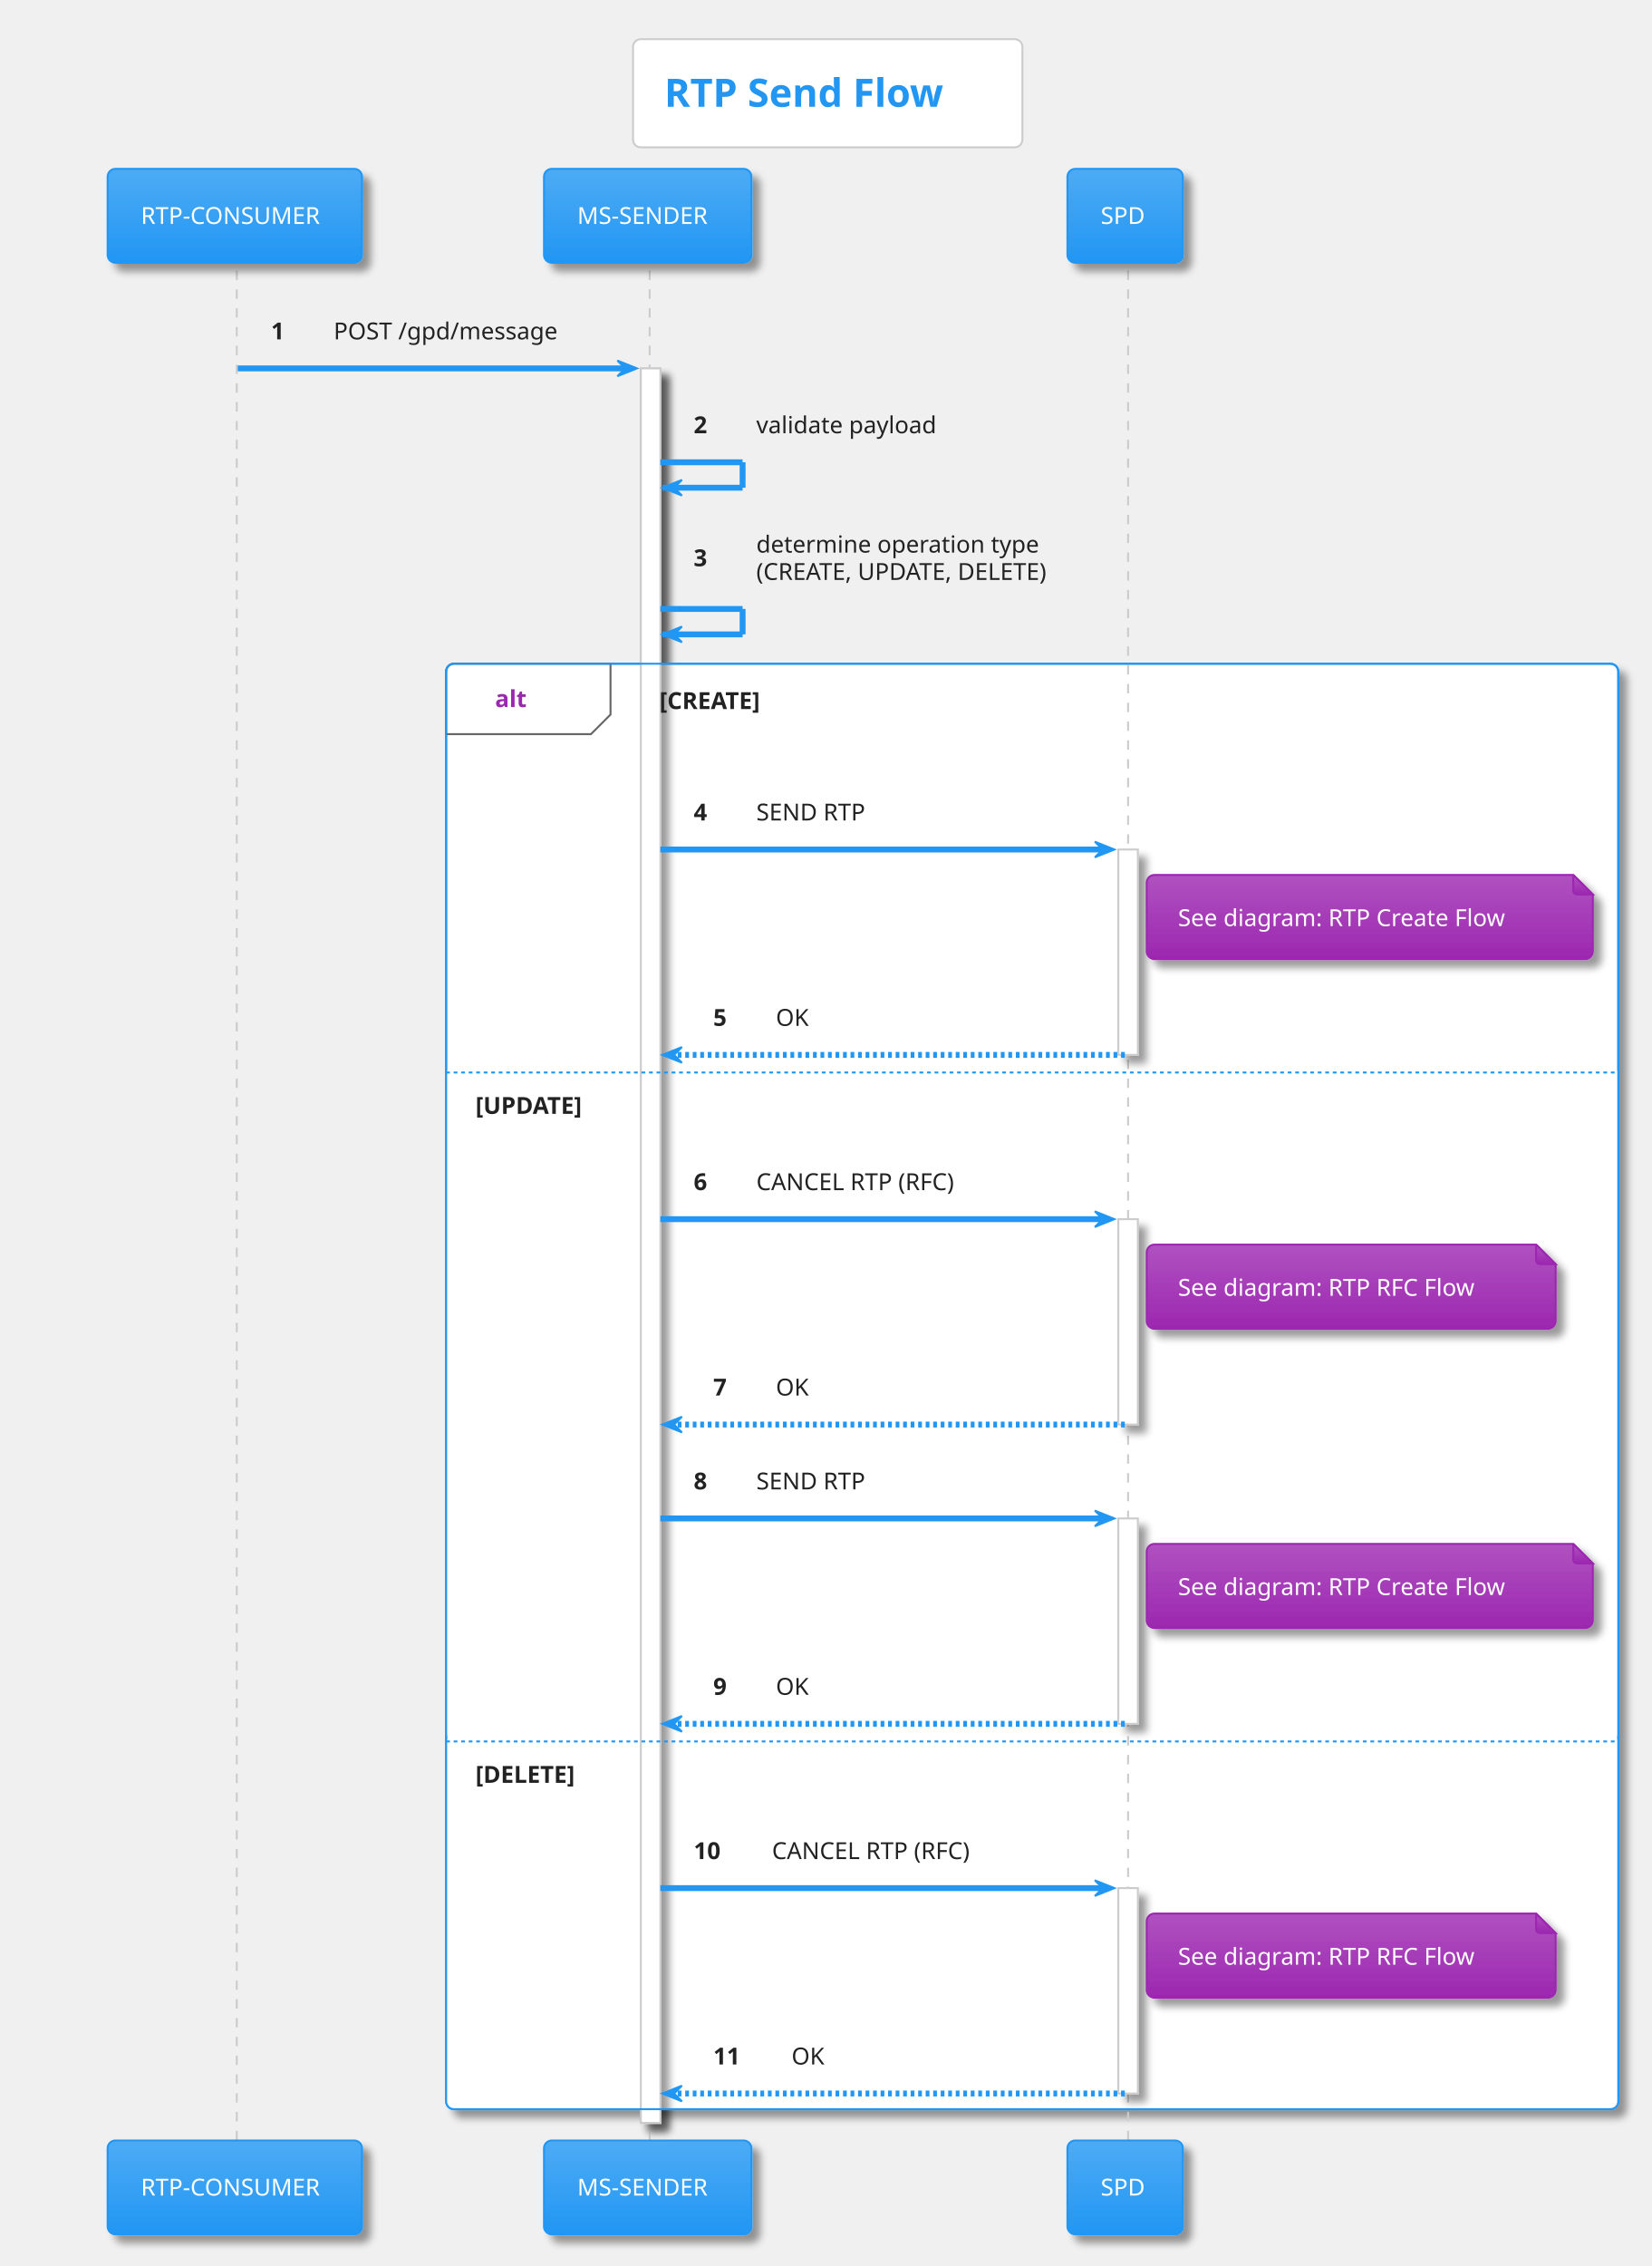
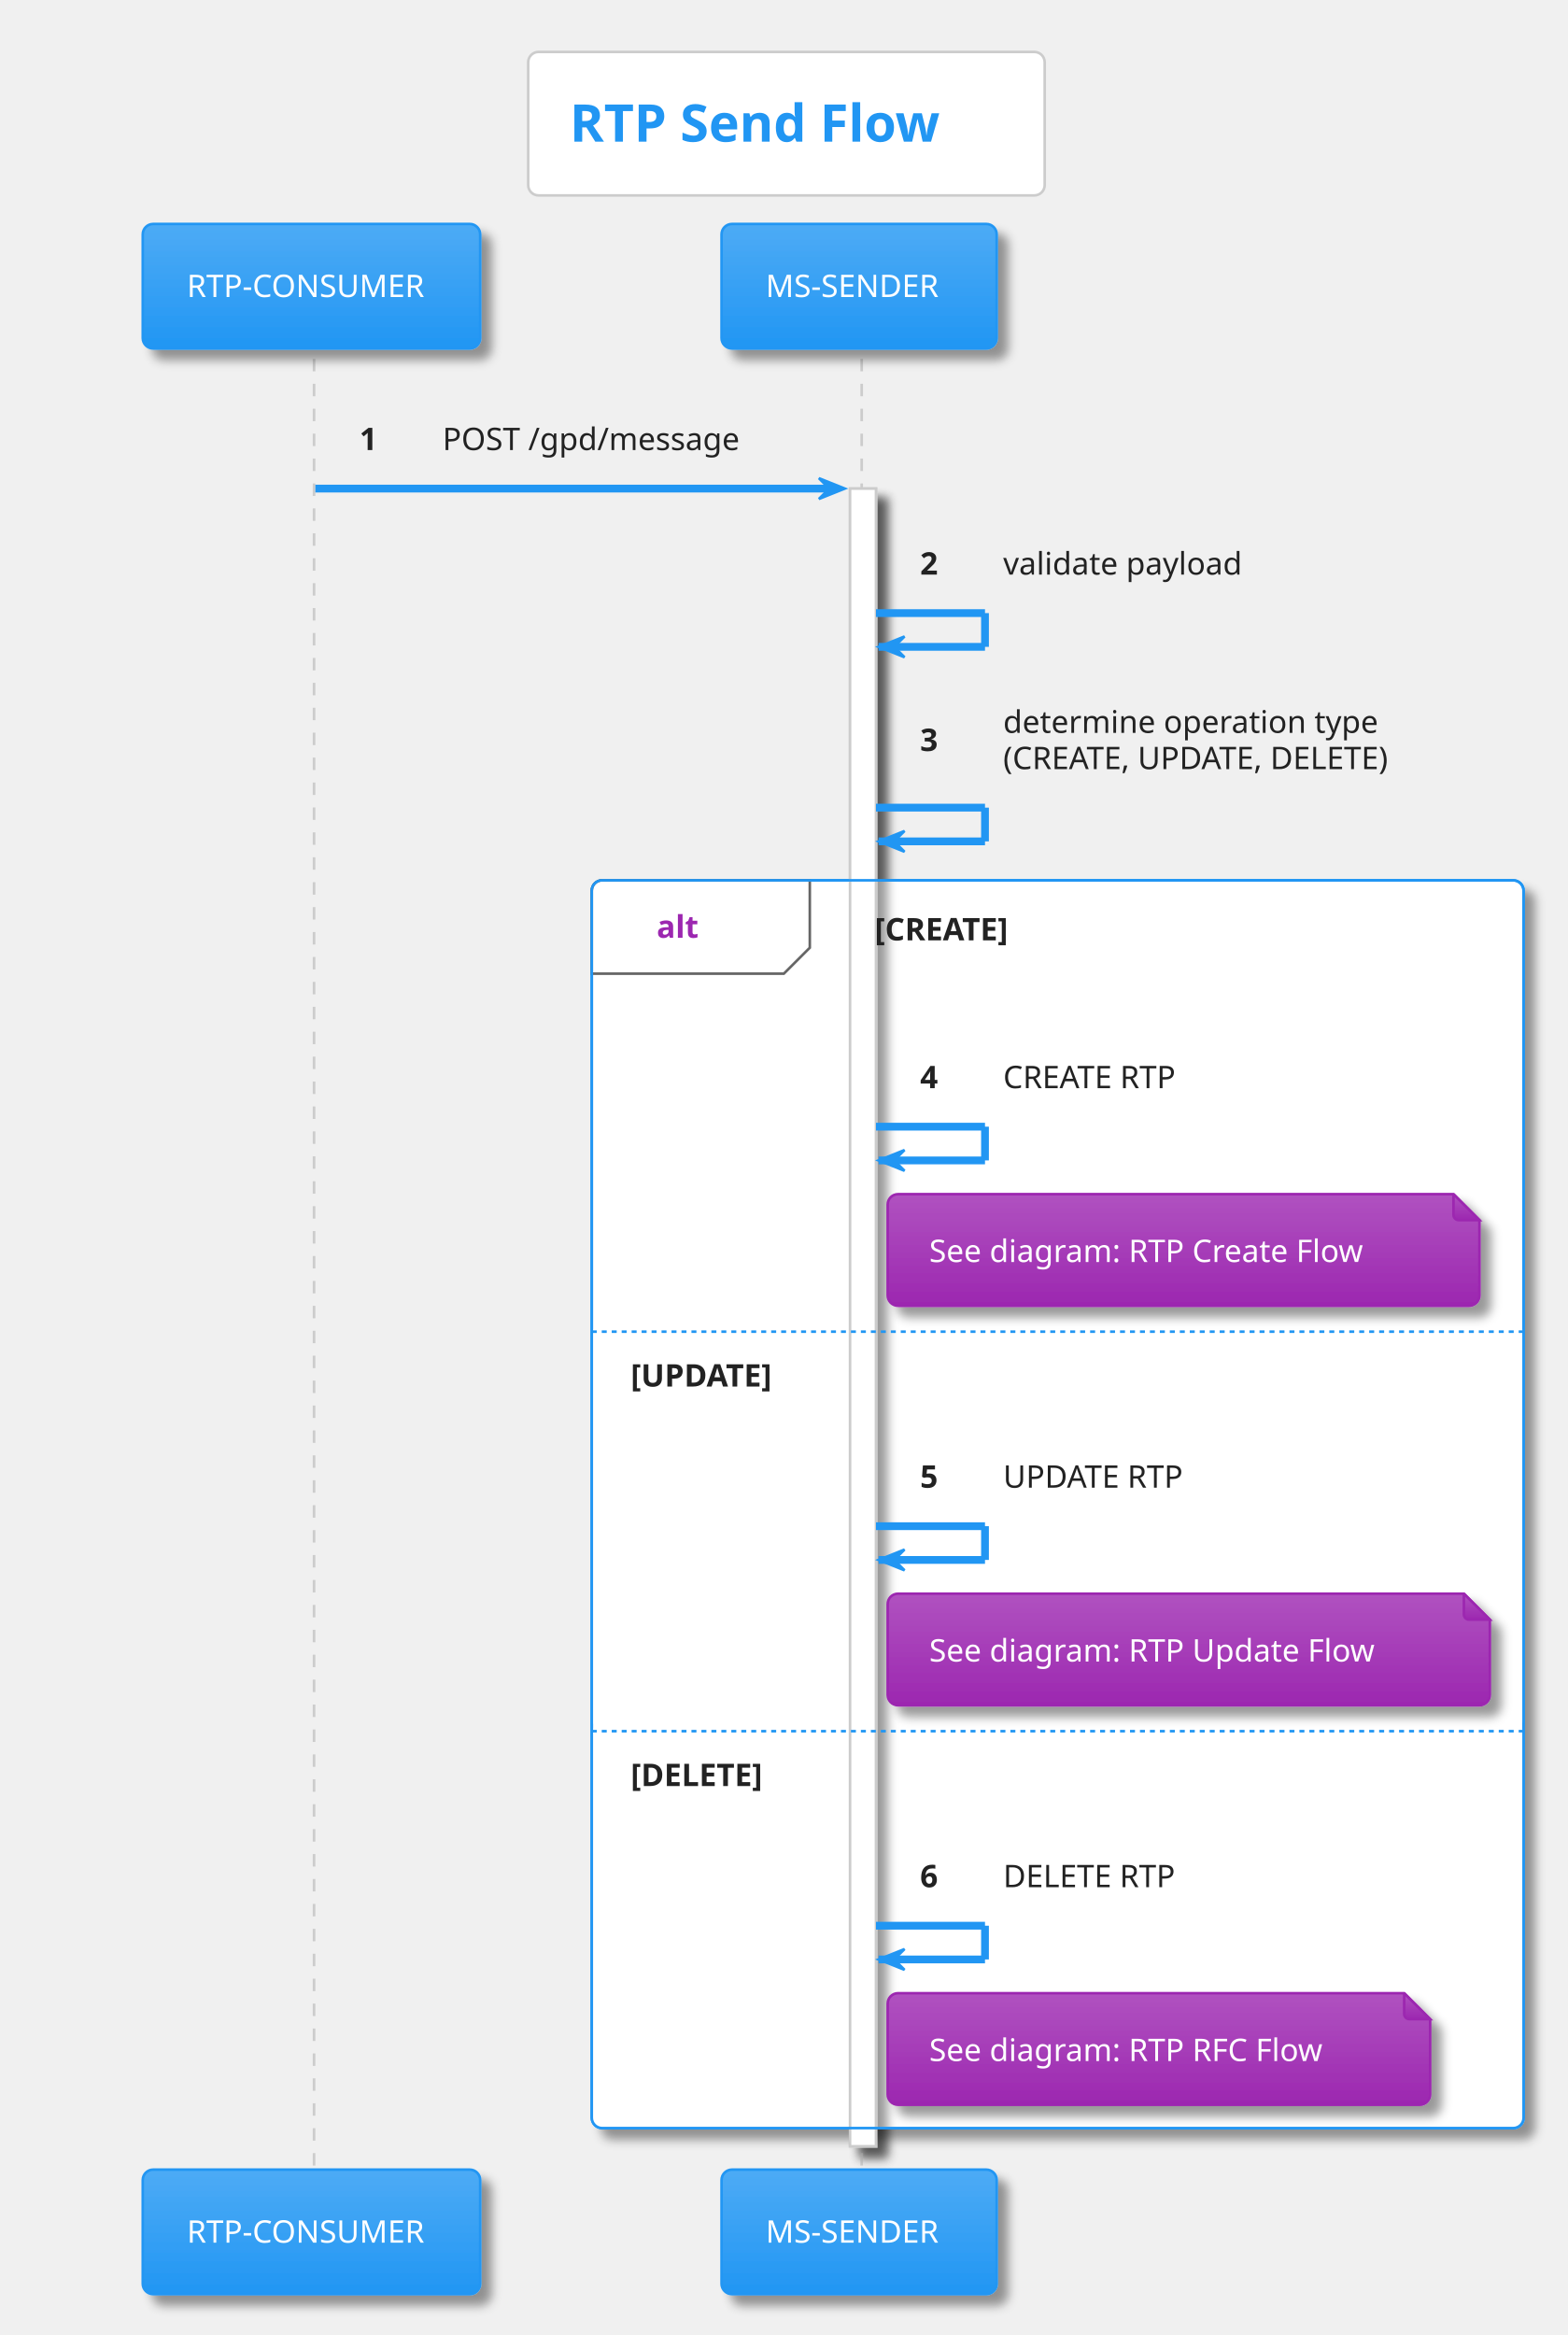
- <svg xmlns="http://www.w3.org/2000/svg" contentStyleType="text/css" height="1206.25px" preserveAspectRatio="none" style="width:879px;height:1206px;" version="1.1" viewBox="0 0 879 1206" width="879.167px" zoomAndPan="magnify">
+ <svg xmlns="http://www.w3.org/2000/svg" contentStyleType="text/css" height="937.5px" preserveAspectRatio="none" style="width:629px;height:937px;" version="1.1" viewBox="0 0 629 937" width="629.167px" zoomAndPan="magnify">
  <defs>
-     <linearGradient id="gxe1n2tz67vhg0" x1="50%" x2="50%" y1="0%" y2="100%">
+     <linearGradient id="g13zf2xeybjldn0" x1="50%" x2="50%" y1="0%" y2="100%">
      <stop offset="0%" stop-color="#FFFFFF" />
      <stop offset="100%" stop-color="#FFFFFF" />
    </linearGradient>
-     <filter height="300%" id="fxe1n2tz67vhg" width="300%" x="-1" y="-1">
+     <filter height="300%" id="f13zf2xeybjldn" width="300%" x="-1" y="-1">
      <feGaussianBlur result="blurOut" stdDeviation="2.083" />
      <feColorMatrix in="blurOut" result="blurOut2" type="matrix" values="0 0 0 0 0 0 0 0 0 0 0 0 0 0 0 0 0 0 .4 0" />
      <feOffset dx="4.167" dy="4.167" in="blurOut2" result="blurOut3" />
      <feBlend in="SourceGraphic" in2="blurOut3" mode="normal" />
    </filter>
-     <linearGradient id="gxe1n2tz67vhg1" x1="50%" x2="50%" y1="0%" y2="100%">
+     <linearGradient id="g13zf2xeybjldn1" x1="50%" x2="50%" y1="0%" y2="100%">
      <stop offset="0%" stop-color="#4DABF5" />
      <stop offset="100%" stop-color="#2196F3" />
    </linearGradient>
-     <linearGradient id="gxe1n2tz67vhg2" x1="50%" x2="50%" y1="0%" y2="100%">
+     <linearGradient id="g13zf2xeybjldn2" x1="50%" x2="50%" y1="0%" y2="100%">
      <stop offset="0%" stop-color="#B052C0" />
      <stop offset="100%" stop-color="#9C27B0" />
    </linearGradient>
  </defs>
  <g>
-     <rect fill="url(#gxe1n2tz67vhg0)" height="57.585" id="_title" rx="4.167" ry="4.167" style="stroke:#CCCCCC;stroke-width:1.042;" width="207.292" x="336.979" y="20.833" />
-     <text fill="#2196F3" font-family="Verdana" font-size="20.833" font-weight="bold" lengthAdjust="spacing" textLength="173.958" x="353.646" y="56.838">RTP Send Flow</text>
-     <rect fill="#FFFFFF" filter="url(#fxe1n2tz67vhg)" height="933.756" style="stroke:#CCCCCC;stroke-width:1.042;" width="10.417" x="341.146" y="196.061" />
-     <rect fill="#FFFFFF" filter="url(#fxe1n2tz67vhg)" height="109.31" style="stroke:#CCCCCC;stroke-width:1.042;" width="10.417" x="595.312" y="452.116" />
-     <rect fill="#FFFFFF" filter="url(#fxe1n2tz67vhg)" height="109.31" style="stroke:#CCCCCC;stroke-width:1.042;" width="10.417" x="595.312" y="648.861" />
-     <rect fill="#FFFFFF" filter="url(#fxe1n2tz67vhg)" height="109.31" style="stroke:#CCCCCC;stroke-width:1.042;" width="10.417" x="595.312" y="808.138" />
-     <rect fill="#FFFFFF" filter="url(#fxe1n2tz67vhg)" height="109.31" style="stroke:#CCCCCC;stroke-width:1.042;" width="10.417" x="595.312" y="1004.883" />
-     <rect fill="url(#gxe1n2tz67vhg0)" filter="url(#fxe1n2tz67vhg)" height="769.271" rx="4.167" ry="4.167" style="stroke:#2196F3;stroke-width:1.042;" width="623.958" x="237.5" y="353.255" />
-     <path d="M237.5,569.759 L861.458,569.759 L861.458,921.615 A4.167,4.167 0 0 1 857.292,925.781 L241.667,925.781 A4.167,4.167 0 0 1 237.5,921.615 L237.5,569.759 " fill="url(#gxe1n2tz67vhg0)" style="stroke:none;stroke-width:1.042;" />
-     <path d="M237.5,925.781 L861.458,925.781 L861.458,1118.359 A4.167,4.167 0 0 1 857.292,1122.526 L241.667,1122.526 A4.167,4.167 0 0 1 237.5,1118.359 L237.5,925.781 " fill="url(#gxe1n2tz67vhg0)" style="stroke:none;stroke-width:1.042;" />
-     <line style="stroke:#CCCCCC;stroke-width:1.042;stroke-dasharray:5.0,5.0;" x1="126.042" x2="126.042" y1="144.01" y2="1140.234" />
-     <line style="stroke:#CCCCCC;stroke-width:1.042;stroke-dasharray:5.0,5.0;" x1="345.833" x2="345.833" y1="144.01" y2="1140.234" />
-     <line style="stroke:#CCCCCC;stroke-width:1.042;stroke-dasharray:5.0,5.0;" x1="600.521" x2="600.521" y1="144.01" y2="1140.234" />
-     <rect fill="url(#gxe1n2tz67vhg1)" filter="url(#fxe1n2tz67vhg)" height="49.967" rx="4.167" ry="4.167" style="stroke:#2196F3;stroke-width:1.042;" width="135.417" x="57.292" y="89.876" />
+     <rect fill="url(#g13zf2xeybjldn0)" height="57.585" id="_title" rx="4.167" ry="4.167" style="stroke:#CCCCCC;stroke-width:1.042;" width="207.292" x="211.979" y="20.833" />
+     <text fill="#2196F3" font-family="Verdana" font-size="20.833" font-weight="bold" lengthAdjust="spacing" textLength="173.958" x="228.646" y="56.838">RTP Send Flow</text>
+     <rect fill="#FFFFFF" filter="url(#f13zf2xeybjldn)" height="665.202" style="stroke:#CCCCCC;stroke-width:1.042;" width="10.417" x="341.146" y="196.061" />
+     <rect fill="url(#g13zf2xeybjldn0)" filter="url(#f13zf2xeybjldn)" height="500.716" rx="4.167" ry="4.167" style="stroke:#2196F3;stroke-width:1.042;" width="373.958" x="237.5" y="353.255" />
+     <path d="M237.5,533.333 L611.458,533.333 L611.458,689.486 A4.167,4.167 0 0 1 607.292,693.652 L241.667,693.652 A4.167,4.167 0 0 1 237.5,689.486 L237.5,533.333 " fill="url(#g13zf2xeybjldn0)" style="stroke:none;stroke-width:1.042;" />
+     <path d="M237.5,693.652 L611.458,693.652 L611.458,849.805 A4.167,4.167 0 0 1 607.292,853.971 L241.667,853.971 A4.167,4.167 0 0 1 237.5,849.805 L237.5,693.652 " fill="url(#g13zf2xeybjldn0)" style="stroke:none;stroke-width:1.042;" />
+     <line style="stroke:#CCCCCC;stroke-width:1.042;stroke-dasharray:5.0,5.0;" x1="126.042" x2="126.042" y1="144.01" y2="871.68" />
+     <line style="stroke:#CCCCCC;stroke-width:1.042;stroke-dasharray:5.0,5.0;" x1="345.833" x2="345.833" y1="144.01" y2="871.68" />
+     <rect fill="url(#g13zf2xeybjldn1)" filter="url(#f13zf2xeybjldn)" height="49.967" rx="4.167" ry="4.167" style="stroke:#2196F3;stroke-width:1.042;" width="135.417" x="57.292" y="89.876" />
    <text fill="#FFFFFF" font-family="Verdana" font-size="12.5" lengthAdjust="spacing" textLength="100" x="75" y="119.187">RTP-CONSUMER</text>
-     <rect fill="url(#gxe1n2tz67vhg1)" filter="url(#fxe1n2tz67vhg)" height="49.967" rx="4.167" ry="4.167" style="stroke:#2196F3;stroke-width:1.042;" width="135.417" x="57.292" y="1139.193" />
-     <text fill="#FFFFFF" font-family="Verdana" font-size="12.5" lengthAdjust="spacing" textLength="100" x="75" y="1168.504">RTP-CONSUMER</text>
-     <rect fill="url(#gxe1n2tz67vhg1)" filter="url(#fxe1n2tz67vhg)" height="49.967" rx="4.167" ry="4.167" style="stroke:#2196F3;stroke-width:1.042;" width="110.417" x="289.583" y="89.876" />
+     <rect fill="url(#g13zf2xeybjldn1)" filter="url(#f13zf2xeybjldn)" height="49.967" rx="4.167" ry="4.167" style="stroke:#2196F3;stroke-width:1.042;" width="135.417" x="57.292" y="870.638" />
+     <text fill="#FFFFFF" font-family="Verdana" font-size="12.5" lengthAdjust="spacing" textLength="100" x="75" y="899.949">RTP-CONSUMER</text>
+     <rect fill="url(#g13zf2xeybjldn1)" filter="url(#f13zf2xeybjldn)" height="49.967" rx="4.167" ry="4.167" style="stroke:#2196F3;stroke-width:1.042;" width="110.417" x="289.583" y="89.876" />
    <text fill="#FFFFFF" font-family="Verdana" font-size="12.5" lengthAdjust="spacing" textLength="75" x="307.292" y="119.187">MS-SENDER</text>
-     <rect fill="url(#gxe1n2tz67vhg1)" filter="url(#fxe1n2tz67vhg)" height="49.967" rx="4.167" ry="4.167" style="stroke:#2196F3;stroke-width:1.042;" width="110.417" x="289.583" y="1139.193" />
-     <text fill="#FFFFFF" font-family="Verdana" font-size="12.5" lengthAdjust="spacing" textLength="75" x="307.292" y="1168.504">MS-SENDER</text>
-     <rect fill="url(#gxe1n2tz67vhg1)" filter="url(#fxe1n2tz67vhg)" height="49.967" rx="4.167" ry="4.167" style="stroke:#2196F3;stroke-width:1.042;" width="61.458" x="568.229" y="89.876" />
-     <text fill="#FFFFFF" font-family="Verdana" font-size="12.5" lengthAdjust="spacing" textLength="26.042" x="585.938" y="119.187">SPD</text>
-     <rect fill="url(#gxe1n2tz67vhg1)" filter="url(#fxe1n2tz67vhg)" height="49.967" rx="4.167" ry="4.167" style="stroke:#2196F3;stroke-width:1.042;" width="61.458" x="568.229" y="1139.193" />
-     <text fill="#FFFFFF" font-family="Verdana" font-size="12.5" lengthAdjust="spacing" textLength="26.042" x="585.938" y="1168.504">SPD</text>
-     <rect fill="#FFFFFF" filter="url(#fxe1n2tz67vhg)" height="933.756" style="stroke:#CCCCCC;stroke-width:1.042;" width="10.417" x="341.146" y="196.061" />
-     <rect fill="#FFFFFF" filter="url(#fxe1n2tz67vhg)" height="109.31" style="stroke:#CCCCCC;stroke-width:1.042;" width="10.417" x="595.312" y="452.116" />
-     <rect fill="#FFFFFF" filter="url(#fxe1n2tz67vhg)" height="109.31" style="stroke:#CCCCCC;stroke-width:1.042;" width="10.417" x="595.312" y="648.861" />
-     <rect fill="#FFFFFF" filter="url(#fxe1n2tz67vhg)" height="109.31" style="stroke:#CCCCCC;stroke-width:1.042;" width="10.417" x="595.312" y="808.138" />
-     <rect fill="#FFFFFF" filter="url(#fxe1n2tz67vhg)" height="109.31" style="stroke:#CCCCCC;stroke-width:1.042;" width="10.417" x="595.312" y="1004.883" />
+     <rect fill="url(#g13zf2xeybjldn1)" filter="url(#f13zf2xeybjldn)" height="49.967" rx="4.167" ry="4.167" style="stroke:#2196F3;stroke-width:1.042;" width="110.417" x="289.583" y="870.638" />
+     <text fill="#FFFFFF" font-family="Verdana" font-size="12.5" lengthAdjust="spacing" textLength="75" x="307.292" y="899.949">MS-SENDER</text>
+     <rect fill="#FFFFFF" filter="url(#f13zf2xeybjldn)" height="665.202" style="stroke:#CCCCCC;stroke-width:1.042;" width="10.417" x="341.146" y="196.061" />
    <polygon fill="#2196F3" points="328.646,191.894,339.062,196.061,328.646,200.228,332.812,196.061" style="stroke:#2196F3;stroke-width:1.042;" />
    <line style="stroke:#2196F3;stroke-width:3.125;" x1="126.562" x2="334.896" y1="196.061" y2="196.061" />
    <text fill="#222222" font-family="Verdana" font-size="12.5" font-weight="bold" lengthAdjust="spacing" textLength="8.333" x="144.271" y="180.613">1</text>
    <text fill="#222222" font-family="Verdana" font-size="12.5" lengthAdjust="spacing" textLength="130.208" x="177.604" y="180.613">POST /gpd/message</text>
    <line style="stroke:#2196F3;stroke-width:3.125;" x1="351.562" x2="395.312" y1="246.029" y2="246.029" />
    <line style="stroke:#2196F3;stroke-width:3.125;" x1="395.312" x2="395.312" y1="246.029" y2="259.57" />
    <line style="stroke:#2196F3;stroke-width:3.125;" x1="352.604" x2="395.312" y1="259.57" y2="259.57" />
    <polygon fill="#2196F3" points="363.021,255.404,352.604,259.57,363.021,263.737,358.854,259.57" style="stroke:#2196F3;stroke-width:1.042;" />
    <text fill="#222222" font-family="Verdana" font-size="12.5" font-weight="bold" lengthAdjust="spacing" textLength="8.333" x="369.271" y="230.581">2</text>
    <text fill="#222222" font-family="Verdana" font-size="12.5" lengthAdjust="spacing" textLength="106.25" x="402.604" y="230.581">validate payload</text>
    <line style="stroke:#2196F3;stroke-width:3.125;" x1="351.562" x2="395.312" y1="324.089" y2="324.089" />
    <line style="stroke:#2196F3;stroke-width:3.125;" x1="395.312" x2="395.312" y1="324.089" y2="337.63" />
    <line style="stroke:#2196F3;stroke-width:3.125;" x1="352.604" x2="395.312" y1="337.63" y2="337.63" />
    <polygon fill="#2196F3" points="363.021,333.464,352.604,337.63,363.021,341.797,358.854,337.63" style="stroke:#2196F3;stroke-width:1.042;" />
    <text fill="#222222" font-family="Verdana" font-size="12.5" font-weight="bold" lengthAdjust="spacing" textLength="8.333" x="369.271" y="301.365">3</text>
    <text fill="#222222" font-family="Verdana" font-size="12.5" lengthAdjust="spacing" textLength="166.667" x="402.604" y="294.09">determine operation type</text>
    <text fill="#222222" font-family="Verdana" font-size="12.5" lengthAdjust="spacing" textLength="175" x="402.604" y="308.64">(CREATE, UPDATE, DELETE)</text>
    <path d="M241.667,353.255 L325,353.255 L325,380.306 L314.583,390.723 L237.5,390.723 L237.5,357.422 A4.167,4.167 0 0 1 241.667,353.255 " fill="#FFFFFF" style="stroke:#666666;stroke-width:1.042;" />
-     <rect fill="none" height="769.271" rx="4.167" ry="4.167" style="stroke:#2196F3;stroke-width:1.042;" width="623.958" x="237.5" y="353.255" />
+     <rect fill="none" height="500.716" rx="4.167" ry="4.167" style="stroke:#2196F3;stroke-width:1.042;" width="373.958" x="237.5" y="353.255" />
    <text fill="#9C27B0" font-family="Verdana" font-size="12.5" font-weight="bold" lengthAdjust="spacing" textLength="19.792" x="263.542" y="376.316">alt</text>
    <text fill="#222222" font-family="Verdana" font-size="12.5" font-weight="bold" lengthAdjust="spacing" textLength="63.542" x="351.042" y="377.358">[CREATE]</text>
-     <polygon fill="#2196F3" points="582.812,447.949,593.229,452.116,582.812,456.283,586.979,452.116" style="stroke:#2196F3;stroke-width:1.042;" />
-     <line style="stroke:#2196F3;stroke-width:3.125;" x1="351.562" x2="589.062" y1="452.116" y2="452.116" />
+     <line style="stroke:#2196F3;stroke-width:3.125;" x1="351.562" x2="395.312" y1="452.116" y2="452.116" />
+     <line style="stroke:#2196F3;stroke-width:3.125;" x1="395.312" x2="395.312" y1="452.116" y2="465.658" />
+     <line style="stroke:#2196F3;stroke-width:3.125;" x1="352.604" x2="395.312" y1="465.658" y2="465.658" />
+     <polygon fill="#2196F3" points="363.021,461.491,352.604,465.658,363.021,469.824,358.854,465.658" style="stroke:#2196F3;stroke-width:1.042;" />
    <text fill="#222222" font-family="Verdana" font-size="12.5" font-weight="bold" lengthAdjust="spacing" textLength="8.333" x="369.271" y="436.668">4</text>
-     <text fill="#222222" font-family="Verdana" font-size="12.5" lengthAdjust="spacing" textLength="63.542" x="402.604" y="436.668">SEND RTP</text>
-     <path d="M610.417,469.824 L610.417,506.283 A4.167,4.167 0 0 0 614.583,510.449 L843.75,510.449 A4.167,4.167 0 0 0 847.917,506.283 L847.917,476.074 L837.5,465.658 L614.583,465.658 A4.167,4.167 0 0 0 610.417,469.824 " fill="url(#gxe1n2tz67vhg2)" filter="url(#fxe1n2tz67vhg)" style="stroke:#9C27B0;stroke-width:1.042;" />
-     <path d="M837.5,465.658 L837.5,473.991 A2.083,2.083 0 0 0 839.583,476.074 L847.917,476.074 L837.5,465.658 " fill="url(#gxe1n2tz67vhg2)" style="stroke:#9C27B0;stroke-width:1.042;" />
-     <text fill="#FFFFFF" font-family="Verdana" font-size="12.5" lengthAdjust="spacing" textLength="194.792" x="627.083" y="492.885">See diagram: RTP Create Flow</text>
-     <polygon fill="#2196F3" points="363.021,557.259,352.604,561.426,363.021,565.592,358.854,561.426" style="stroke:#2196F3;stroke-width:1.042;" />
-     <line style="stroke:#2196F3;stroke-width:3.125;stroke-dasharray:2.0,2.0;" x1="356.771" x2="599.479" y1="561.426" y2="561.426" />
-     <text fill="#222222" font-family="Verdana" font-size="12.5" font-weight="bold" lengthAdjust="spacing" textLength="8.333" x="379.688" y="545.978">5</text>
-     <text fill="#222222" font-family="Verdana" font-size="12.5" lengthAdjust="spacing" textLength="16.667" x="413.021" y="545.978">OK</text>
-     <line style="stroke:#2196F3;stroke-width:1.042;stroke-dasharray:2.0,2.0;" x1="237.5" x2="861.458" y1="570.801" y2="570.801" />
-     <text fill="#222222" font-family="Verdana" font-size="12.5" font-weight="bold" lengthAdjust="spacing" textLength="66.667" x="253.125" y="592.82">[UPDATE]</text>
-     <polygon fill="#2196F3" points="582.812,644.694,593.229,648.861,582.812,653.027,586.979,648.861" style="stroke:#2196F3;stroke-width:1.042;" />
-     <line style="stroke:#2196F3;stroke-width:3.125;" x1="351.562" x2="589.062" y1="648.861" y2="648.861" />
-     <text fill="#222222" font-family="Verdana" font-size="12.5" font-weight="bold" lengthAdjust="spacing" textLength="8.333" x="369.271" y="633.413">6</text>
-     <text fill="#222222" font-family="Verdana" font-size="12.5" lengthAdjust="spacing" textLength="115.625" x="402.604" y="633.413">CANCEL RTP (RFC)</text>
-     <path d="M610.417,666.569 L610.417,703.027 A4.167,4.167 0 0 0 614.583,707.194 L823.958,707.194 A4.167,4.167 0 0 0 828.125,703.027 L828.125,672.819 L817.708,662.402 L614.583,662.402 A4.167,4.167 0 0 0 610.417,666.569 " fill="url(#gxe1n2tz67vhg2)" filter="url(#fxe1n2tz67vhg)" style="stroke:#9C27B0;stroke-width:1.042;" />
-     <path d="M817.708,662.402 L817.708,670.736 A2.083,2.083 0 0 0 819.792,672.819 L828.125,672.819 L817.708,662.402 " fill="url(#gxe1n2tz67vhg2)" style="stroke:#9C27B0;stroke-width:1.042;" />
-     <text fill="#FFFFFF" font-family="Verdana" font-size="12.5" lengthAdjust="spacing" textLength="175" x="627.083" y="689.63">See diagram: RTP RFC Flow</text>
-     <polygon fill="#2196F3" points="363.021,754.004,352.604,758.171,363.021,762.337,358.854,758.171" style="stroke:#2196F3;stroke-width:1.042;" />
-     <line style="stroke:#2196F3;stroke-width:3.125;stroke-dasharray:2.0,2.0;" x1="356.771" x2="599.479" y1="758.171" y2="758.171" />
-     <text fill="#222222" font-family="Verdana" font-size="12.5" font-weight="bold" lengthAdjust="spacing" textLength="8.333" x="379.688" y="742.723">7</text>
-     <text fill="#222222" font-family="Verdana" font-size="12.5" lengthAdjust="spacing" textLength="16.667" x="413.021" y="742.723">OK</text>
-     <polygon fill="#2196F3" points="582.812,803.971,593.229,808.138,582.812,812.305,586.979,808.138" style="stroke:#2196F3;stroke-width:1.042;" />
-     <line style="stroke:#2196F3;stroke-width:3.125;" x1="351.562" x2="589.062" y1="808.138" y2="808.138" />
-     <text fill="#222222" font-family="Verdana" font-size="12.5" font-weight="bold" lengthAdjust="spacing" textLength="8.333" x="369.271" y="792.69">8</text>
-     <text fill="#222222" font-family="Verdana" font-size="12.5" lengthAdjust="spacing" textLength="63.542" x="402.604" y="792.69">SEND RTP</text>
-     <path d="M610.417,825.846 L610.417,862.305 A4.167,4.167 0 0 0 614.583,866.471 L843.75,866.471 A4.167,4.167 0 0 0 847.917,862.305 L847.917,832.096 L837.5,821.68 L614.583,821.68 A4.167,4.167 0 0 0 610.417,825.846 " fill="url(#gxe1n2tz67vhg2)" filter="url(#fxe1n2tz67vhg)" style="stroke:#9C27B0;stroke-width:1.042;" />
-     <path d="M837.5,821.68 L837.5,830.013 A2.083,2.083 0 0 0 839.583,832.096 L847.917,832.096 L837.5,821.68 " fill="url(#gxe1n2tz67vhg2)" style="stroke:#9C27B0;stroke-width:1.042;" />
-     <text fill="#FFFFFF" font-family="Verdana" font-size="12.5" lengthAdjust="spacing" textLength="194.792" x="627.083" y="848.908">See diagram: RTP Create Flow</text>
-     <polygon fill="#2196F3" points="363.021,913.281,352.604,917.448,363.021,921.615,358.854,917.448" style="stroke:#2196F3;stroke-width:1.042;" />
-     <line style="stroke:#2196F3;stroke-width:3.125;stroke-dasharray:2.0,2.0;" x1="356.771" x2="599.479" y1="917.448" y2="917.448" />
-     <text fill="#222222" font-family="Verdana" font-size="12.5" font-weight="bold" lengthAdjust="spacing" textLength="8.333" x="379.688" y="902">9</text>
-     <text fill="#222222" font-family="Verdana" font-size="12.5" lengthAdjust="spacing" textLength="16.667" x="413.021" y="902">OK</text>
-     <line style="stroke:#2196F3;stroke-width:1.042;stroke-dasharray:2.0,2.0;" x1="237.5" x2="861.458" y1="926.823" y2="926.823" />
-     <text fill="#222222" font-family="Verdana" font-size="12.5" font-weight="bold" lengthAdjust="spacing" textLength="62.5" x="253.125" y="948.842">[DELETE]</text>
-     <polygon fill="#2196F3" points="582.812,1000.716,593.229,1004.883,582.812,1009.049,586.979,1004.883" style="stroke:#2196F3;stroke-width:1.042;" />
-     <line style="stroke:#2196F3;stroke-width:3.125;" x1="351.562" x2="589.062" y1="1004.883" y2="1004.883" />
-     <text fill="#222222" font-family="Verdana" font-size="12.5" font-weight="bold" lengthAdjust="spacing" textLength="16.667" x="369.271" y="989.435">10</text>
-     <text fill="#222222" font-family="Verdana" font-size="12.5" lengthAdjust="spacing" textLength="115.625" x="410.938" y="989.435">CANCEL RTP (RFC)</text>
-     <path d="M610.417,1022.591 L610.417,1059.05 A4.167,4.167 0 0 0 614.583,1063.216 L823.958,1063.216 A4.167,4.167 0 0 0 828.125,1059.05 L828.125,1028.841 L817.708,1018.424 L614.583,1018.424 A4.167,4.167 0 0 0 610.417,1022.591 " fill="url(#gxe1n2tz67vhg2)" filter="url(#fxe1n2tz67vhg)" style="stroke:#9C27B0;stroke-width:1.042;" />
-     <path d="M817.708,1018.424 L817.708,1026.758 A2.083,2.083 0 0 0 819.792,1028.841 L828.125,1028.841 L817.708,1018.424 " fill="url(#gxe1n2tz67vhg2)" style="stroke:#9C27B0;stroke-width:1.042;" />
-     <text fill="#FFFFFF" font-family="Verdana" font-size="12.5" lengthAdjust="spacing" textLength="175" x="627.083" y="1045.652">See diagram: RTP RFC Flow</text>
-     <polygon fill="#2196F3" points="363.021,1110.026,352.604,1114.193,363.021,1118.359,358.854,1114.193" style="stroke:#2196F3;stroke-width:1.042;" />
-     <line style="stroke:#2196F3;stroke-width:3.125;stroke-dasharray:2.0,2.0;" x1="356.771" x2="599.479" y1="1114.193" y2="1114.193" />
-     <text fill="#222222" font-family="Verdana" font-size="12.5" font-weight="bold" lengthAdjust="spacing" textLength="16.667" x="379.688" y="1098.745">11</text>
-     <text fill="#222222" font-family="Verdana" font-size="12.5" lengthAdjust="spacing" textLength="16.667" x="421.354" y="1098.745">OK</text>
+     <text fill="#222222" font-family="Verdana" font-size="12.5" lengthAdjust="spacing" textLength="77.083" x="402.604" y="436.668">CREATE RTP</text>
+     <path d="M356.25,483.366 L356.25,519.824 A4.167,4.167 0 0 0 360.417,523.991 L589.583,523.991 A4.167,4.167 0 0 0 593.75,519.824 L593.75,489.616 L583.333,479.199 L360.417,479.199 A4.167,4.167 0 0 0 356.25,483.366 " fill="url(#g13zf2xeybjldn2)" filter="url(#f13zf2xeybjldn)" style="stroke:#9C27B0;stroke-width:1.042;" />
+     <path d="M583.333,479.199 L583.333,487.533 A2.083,2.083 0 0 0 585.417,489.616 L593.75,489.616 L583.333,479.199 " fill="url(#g13zf2xeybjldn2)" style="stroke:#9C27B0;stroke-width:1.042;" />
+     <text fill="#FFFFFF" font-family="Verdana" font-size="12.5" lengthAdjust="spacing" textLength="194.792" x="372.917" y="506.427">See diagram: RTP Create Flow</text>
+     <line style="stroke:#2196F3;stroke-width:1.042;stroke-dasharray:2.0,2.0;" x1="237.5" x2="611.458" y1="534.375" y2="534.375" />
+     <text fill="#222222" font-family="Verdana" font-size="12.5" font-weight="bold" lengthAdjust="spacing" textLength="66.667" x="253.125" y="556.394">[UPDATE]</text>
+     <line style="stroke:#2196F3;stroke-width:3.125;" x1="351.562" x2="395.312" y1="612.435" y2="612.435" />
+     <line style="stroke:#2196F3;stroke-width:3.125;" x1="395.312" x2="395.312" y1="612.435" y2="625.977" />
+     <line style="stroke:#2196F3;stroke-width:3.125;" x1="352.604" x2="395.312" y1="625.977" y2="625.977" />
+     <polygon fill="#2196F3" points="363.021,621.81,352.604,625.977,363.021,630.143,358.854,625.977" style="stroke:#2196F3;stroke-width:1.042;" />
+     <text fill="#222222" font-family="Verdana" font-size="12.5" font-weight="bold" lengthAdjust="spacing" textLength="8.333" x="369.271" y="596.987">5</text>
+     <text fill="#222222" font-family="Verdana" font-size="12.5" lengthAdjust="spacing" textLength="79.167" x="402.604" y="596.987">UPDATE RTP</text>
+     <path d="M356.25,643.685 L356.25,680.143 A4.167,4.167 0 0 0 360.417,684.31 L593.75,684.31 A4.167,4.167 0 0 0 597.917,680.143 L597.917,649.935 L587.5,639.518 L360.417,639.518 A4.167,4.167 0 0 0 356.25,643.685 " fill="url(#g13zf2xeybjldn2)" filter="url(#f13zf2xeybjldn)" style="stroke:#9C27B0;stroke-width:1.042;" />
+     <path d="M587.5,639.518 L587.5,647.852 A2.083,2.083 0 0 0 589.583,649.935 L597.917,649.935 L587.5,639.518 " fill="url(#g13zf2xeybjldn2)" style="stroke:#9C27B0;stroke-width:1.042;" />
+     <text fill="#FFFFFF" font-family="Verdana" font-size="12.5" lengthAdjust="spacing" textLength="198.958" x="372.917" y="666.746">See diagram: RTP Update Flow</text>
+     <line style="stroke:#2196F3;stroke-width:1.042;stroke-dasharray:2.0,2.0;" x1="237.5" x2="611.458" y1="694.694" y2="694.694" />
+     <text fill="#222222" font-family="Verdana" font-size="12.5" font-weight="bold" lengthAdjust="spacing" textLength="62.5" x="253.125" y="716.713">[DELETE]</text>
+     <line style="stroke:#2196F3;stroke-width:3.125;" x1="351.562" x2="395.312" y1="772.754" y2="772.754" />
+     <line style="stroke:#2196F3;stroke-width:3.125;" x1="395.312" x2="395.312" y1="772.754" y2="786.296" />
+     <line style="stroke:#2196F3;stroke-width:3.125;" x1="352.604" x2="395.312" y1="786.296" y2="786.296" />
+     <polygon fill="#2196F3" points="363.021,782.129,352.604,786.296,363.021,790.462,358.854,786.296" style="stroke:#2196F3;stroke-width:1.042;" />
+     <text fill="#222222" font-family="Verdana" font-size="12.5" font-weight="bold" lengthAdjust="spacing" textLength="8.333" x="369.271" y="757.306">6</text>
+     <text fill="#222222" font-family="Verdana" font-size="12.5" lengthAdjust="spacing" textLength="76.042" x="402.604" y="757.306">DELETE RTP</text>
+     <path d="M356.25,804.004 L356.25,840.462 A4.167,4.167 0 0 0 360.417,844.629 L569.792,844.629 A4.167,4.167 0 0 0 573.958,840.462 L573.958,810.254 L563.542,799.837 L360.417,799.837 A4.167,4.167 0 0 0 356.25,804.004 " fill="url(#g13zf2xeybjldn2)" filter="url(#f13zf2xeybjldn)" style="stroke:#9C27B0;stroke-width:1.042;" />
+     <path d="M563.542,799.837 L563.542,808.171 A2.083,2.083 0 0 0 565.625,810.254 L573.958,810.254 L563.542,799.837 " fill="url(#g13zf2xeybjldn2)" style="stroke:#9C27B0;stroke-width:1.042;" />
+     <text fill="#FFFFFF" font-family="Verdana" font-size="12.5" lengthAdjust="spacing" textLength="175" x="372.917" y="827.065">See diagram: RTP RFC Flow</text>
  </g>
</svg>
